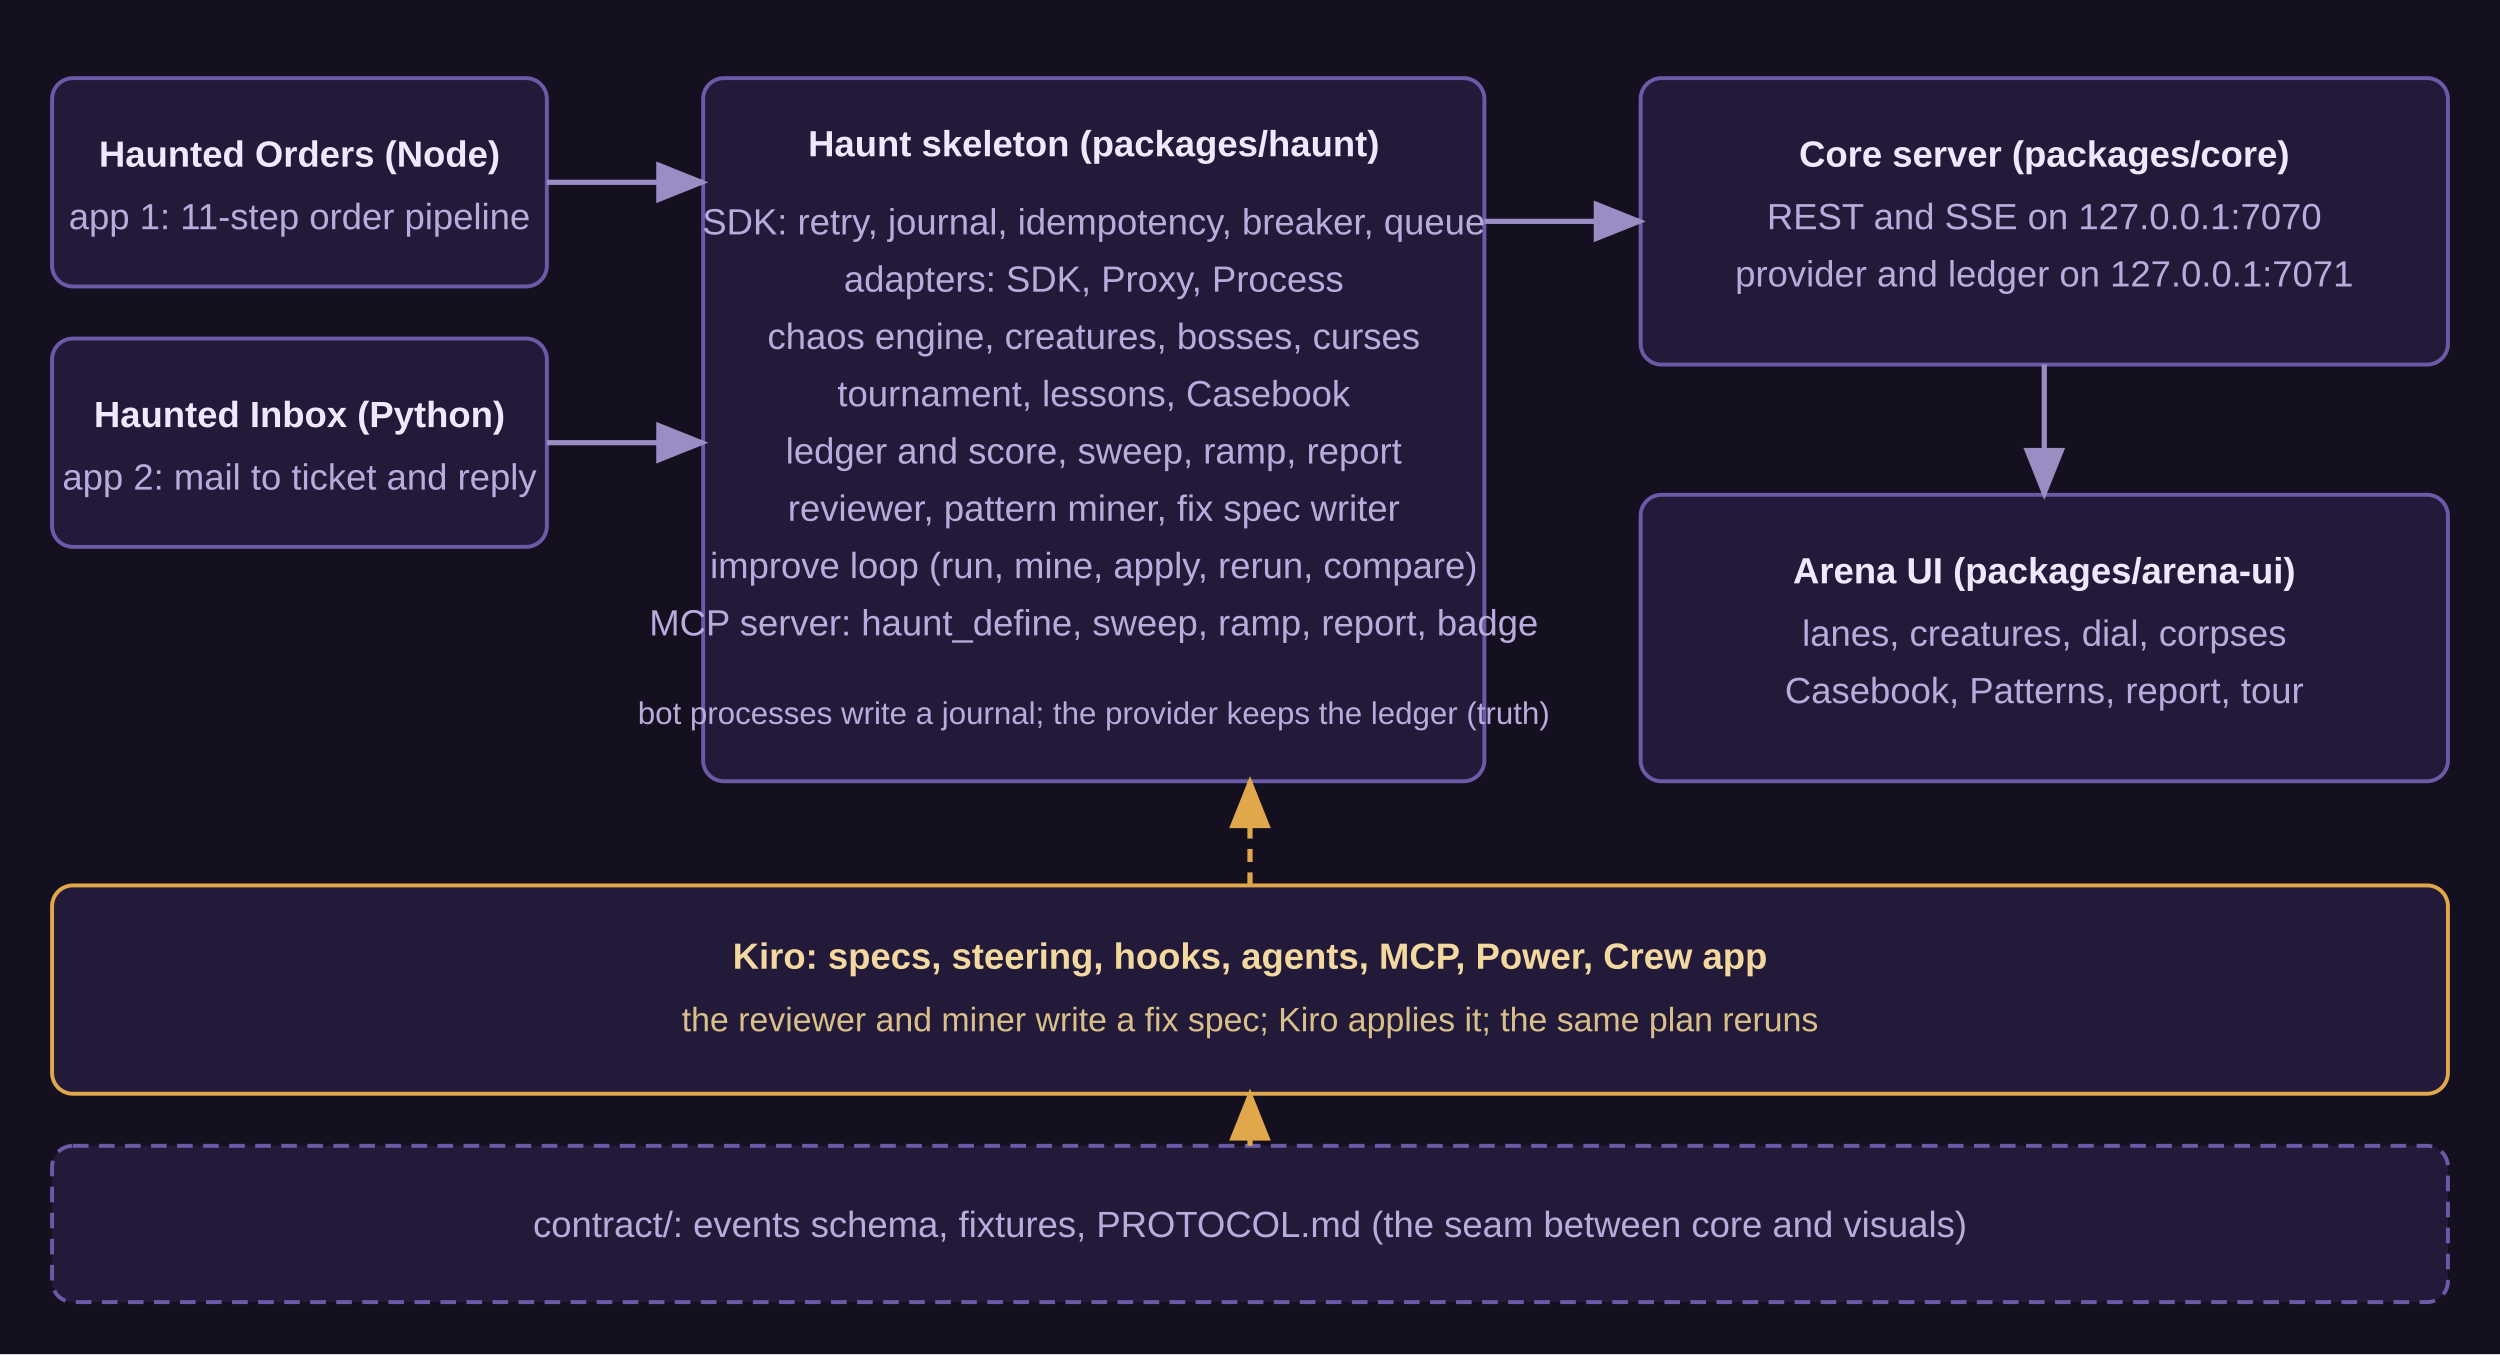
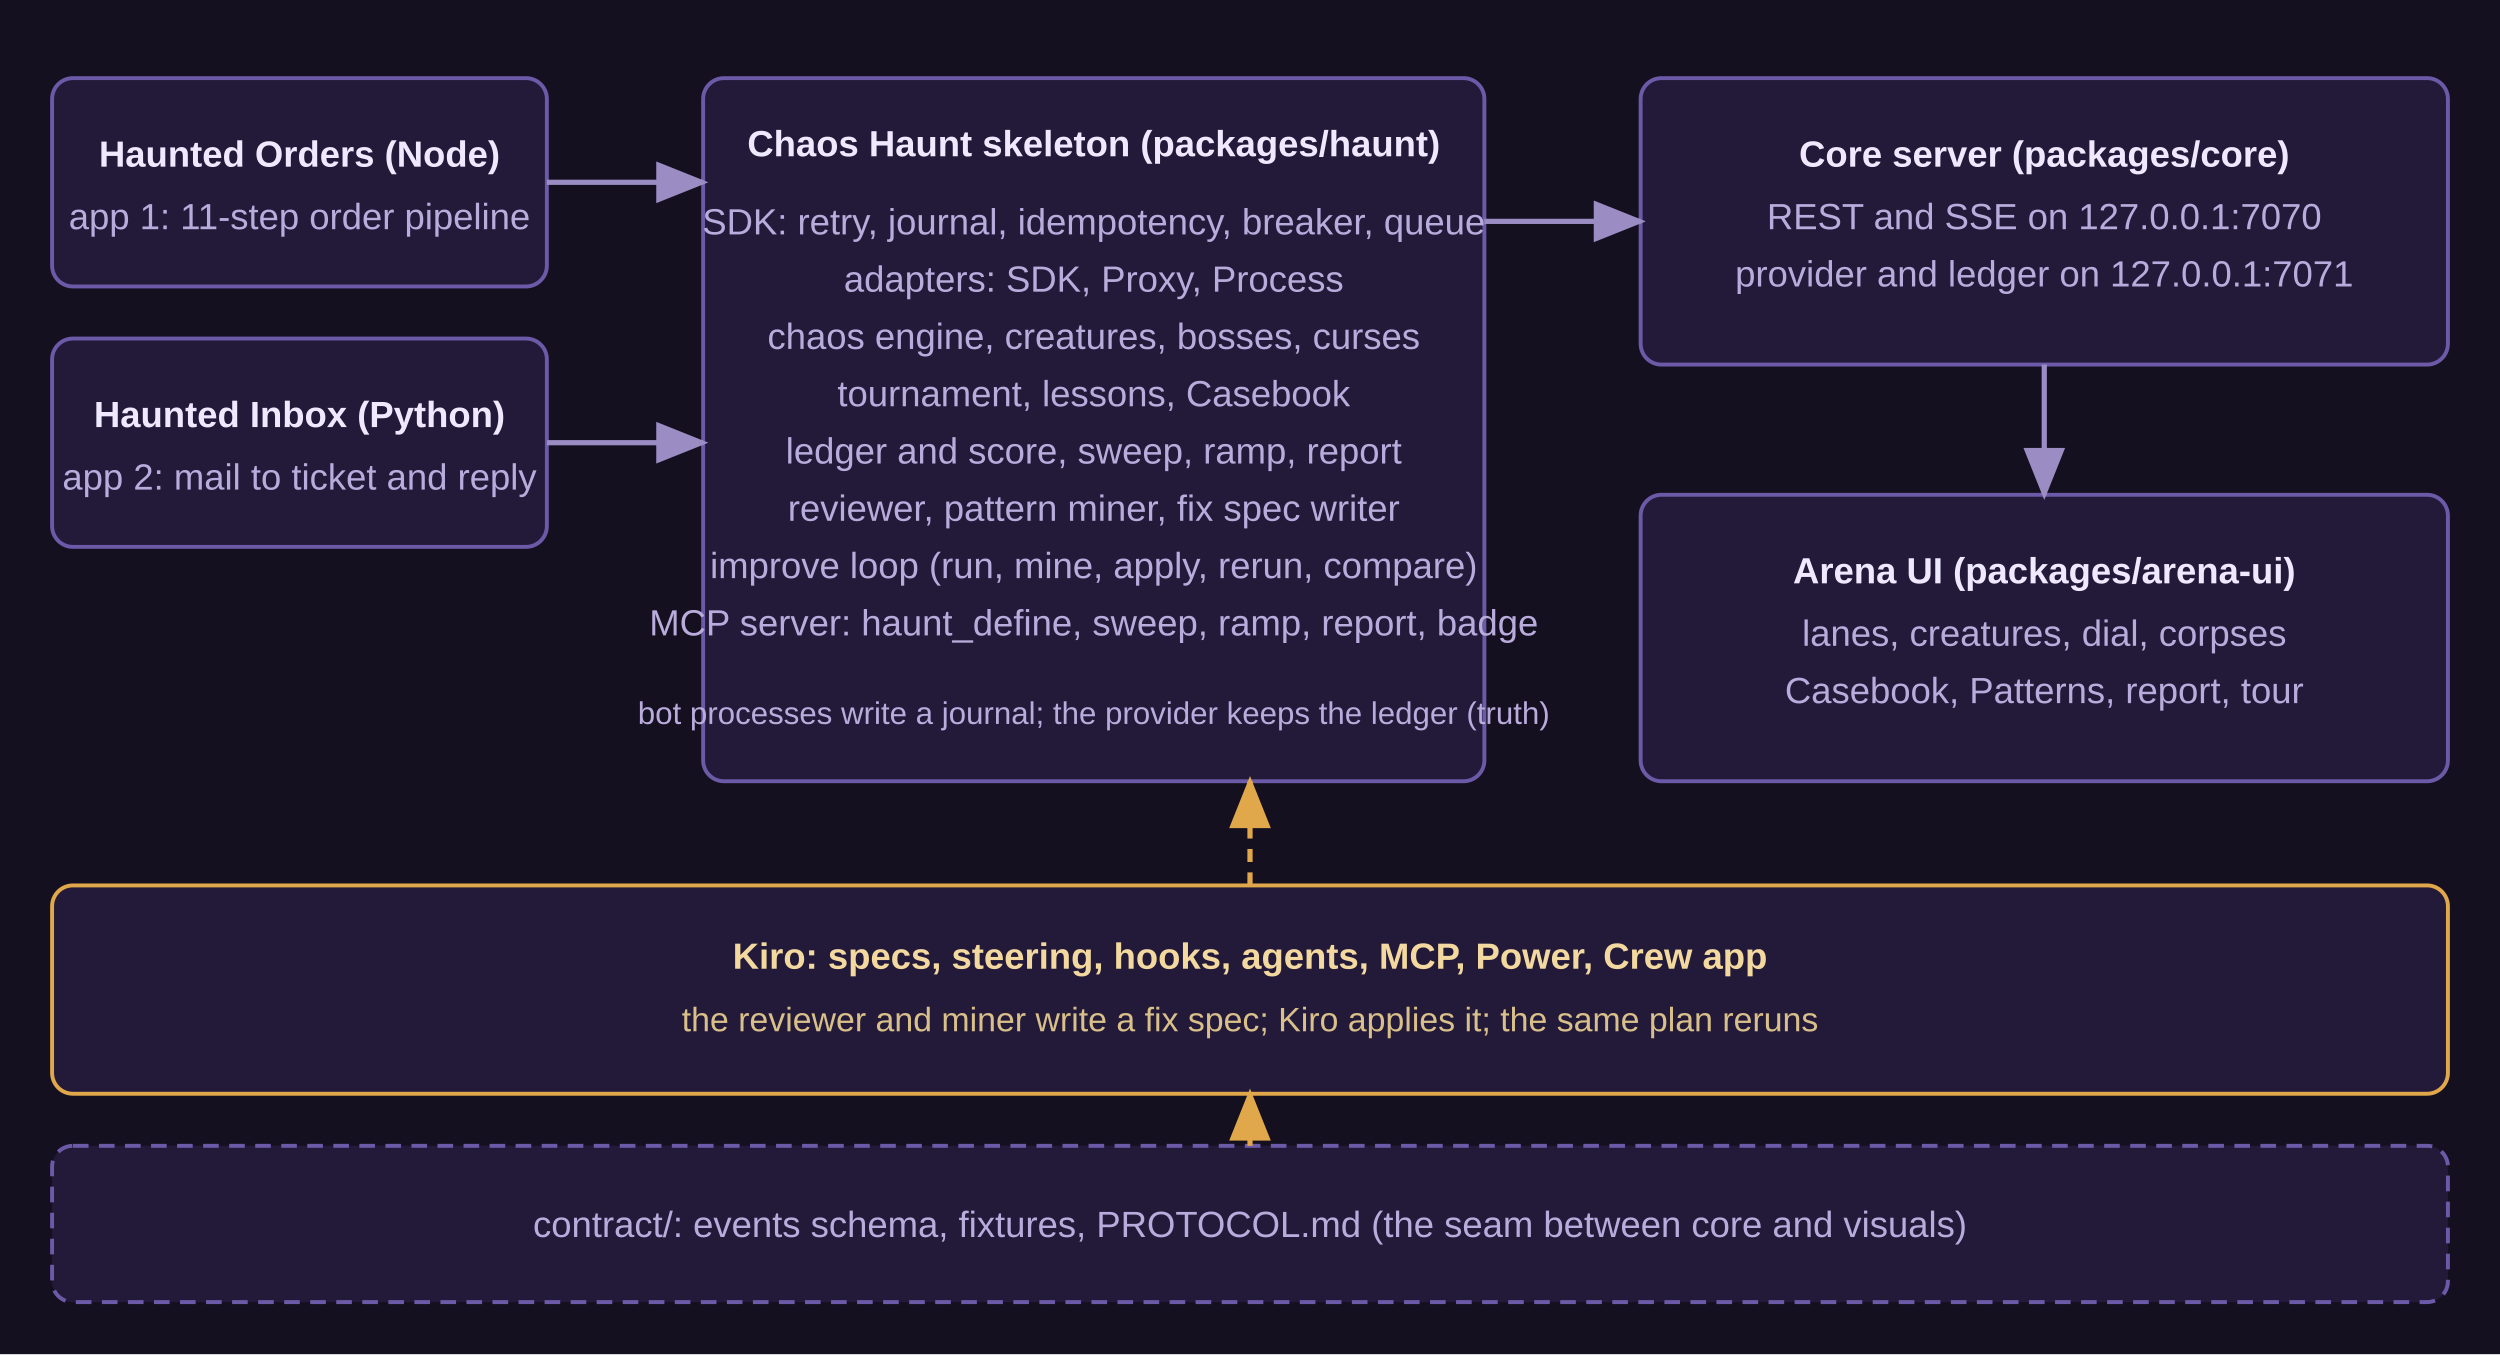
- <svg xmlns="http://www.w3.org/2000/svg" viewBox="0 0 960 520" width="960" height="520" font-family="Segoe UI, Arial, sans-serif" font-size="14" role="img" aria-label="Haunt architecture: two apps on one skeleton, core server, arena UI, Kiro loop">
+ <svg xmlns="http://www.w3.org/2000/svg" viewBox="0 0 960 520" width="960" height="520" font-family="Segoe UI, Arial, sans-serif" font-size="14" role="img" aria-label="Chaos Haunt architecture: two apps on one skeleton, core server, arena UI, Kiro loop">
  <rect width="960" height="520" fill="#14101f" />
  <defs>
    <marker id="a" markerWidth="10" markerHeight="8" refX="9" refY="4" orient="auto">
      <path d="M0,0 L10,4 L0,8 z" fill="#9b8cc4" />
    </marker>
    <marker id="k" markerWidth="10" markerHeight="8" refX="9" refY="4" orient="auto">
      <path d="M0,0 L10,4 L0,8 z" fill="#e0a84a" />
    </marker>
  </defs>
  <g fill="#231a3a" stroke="#6c5aa8" stroke-width="1.5">
    <rect x="20" y="30" width="190" height="80" rx="8" />
    <rect x="20" y="130" width="190" height="80" rx="8" />
    <rect x="270" y="30" width="300" height="270" rx="8" />
    <rect x="630" y="30" width="310" height="110" rx="8" />
    <rect x="630" y="190" width="310" height="110" rx="8" />
    <rect x="20" y="340" width="920" height="80" rx="8" stroke="#e0a84a" />
    <rect x="20" y="440" width="920" height="60" rx="8" stroke-dasharray="6 4" />
  </g>
  <g fill="none" stroke="#9b8cc4" stroke-width="2" marker-end="url(#a)">
    <path d="M210 70 H270" />
    <path d="M210 170 H270" />
    <path d="M570 85 H630" />
    <path d="M785 140 V190" />
  </g>
  <path d="M480 340 V300" fill="none" stroke="#e0a84a" stroke-width="2" stroke-dasharray="5 4" marker-end="url(#k)" />
  <path d="M480 440 V420" fill="none" stroke="#e0a84a" stroke-width="2" stroke-dasharray="5 4" marker-end="url(#k)" />
  <g fill="#efe9ff" text-anchor="middle">
    <text x="115" y="64" font-weight="bold">Haunted Orders (Node)</text>
    <text x="115" y="88" fill="#b9acdc">app 1: 11-step order pipeline</text>
    <text x="115" y="164" font-weight="bold">Haunted Inbox (Python)</text>
    <text x="115" y="188" fill="#b9acdc">app 2: mail to ticket and reply</text>
-     <text x="420" y="60" font-weight="bold">Haunt skeleton (packages/haunt)</text>
+     <text x="420" y="60" font-weight="bold">Chaos Haunt skeleton (packages/haunt)</text>
    <text x="420" y="90" fill="#b9acdc">SDK: retry, journal, idempotency, breaker, queue</text>
    <text x="420" y="112" fill="#b9acdc">adapters: SDK, Proxy, Process</text>
    <text x="420" y="134" fill="#b9acdc">chaos engine, creatures, bosses, curses</text>
    <text x="420" y="156" fill="#b9acdc">tournament, lessons, Casebook</text>
    <text x="420" y="178" fill="#b9acdc">ledger and score, sweep, ramp, report</text>
    <text x="420" y="200" fill="#b9acdc">reviewer, pattern miner, fix spec writer</text>
    <text x="420" y="222" fill="#b9acdc">improve loop (run, mine, apply, rerun, compare)</text>
    <text x="420" y="244" fill="#b9acdc">MCP server: haunt_define, sweep, ramp, report, badge</text>
    <text x="420" y="278" fill="#b9acdc" font-size="12">bot processes write a journal; the provider keeps the ledger (truth)</text>
    <text x="785" y="64" font-weight="bold">Core server (packages/core)</text>
    <text x="785" y="88" fill="#b9acdc">REST and SSE on 127.0.0.1:7070</text>
    <text x="785" y="110" fill="#b9acdc">provider and ledger on 127.0.0.1:7071</text>
    <text x="785" y="224" font-weight="bold">Arena UI (packages/arena-ui)</text>
    <text x="785" y="248" fill="#b9acdc">lanes, creatures, dial, corpses</text>
    <text x="785" y="270" fill="#b9acdc">Casebook, Patterns, report, tour</text>
    <text x="480" y="372" font-weight="bold" fill="#f3d9a0">Kiro: specs, steering, hooks, agents, MCP, Power, Crew app</text>
    <text x="480" y="396" fill="#d9c08a" font-size="13">the reviewer and miner write a fix spec; Kiro applies it; the same plan reruns</text>
    <text x="480" y="475" fill="#b9acdc">contract/: events schema, fixtures, PROTOCOL.md (the seam between core and visuals)</text>
  </g>
</svg>
